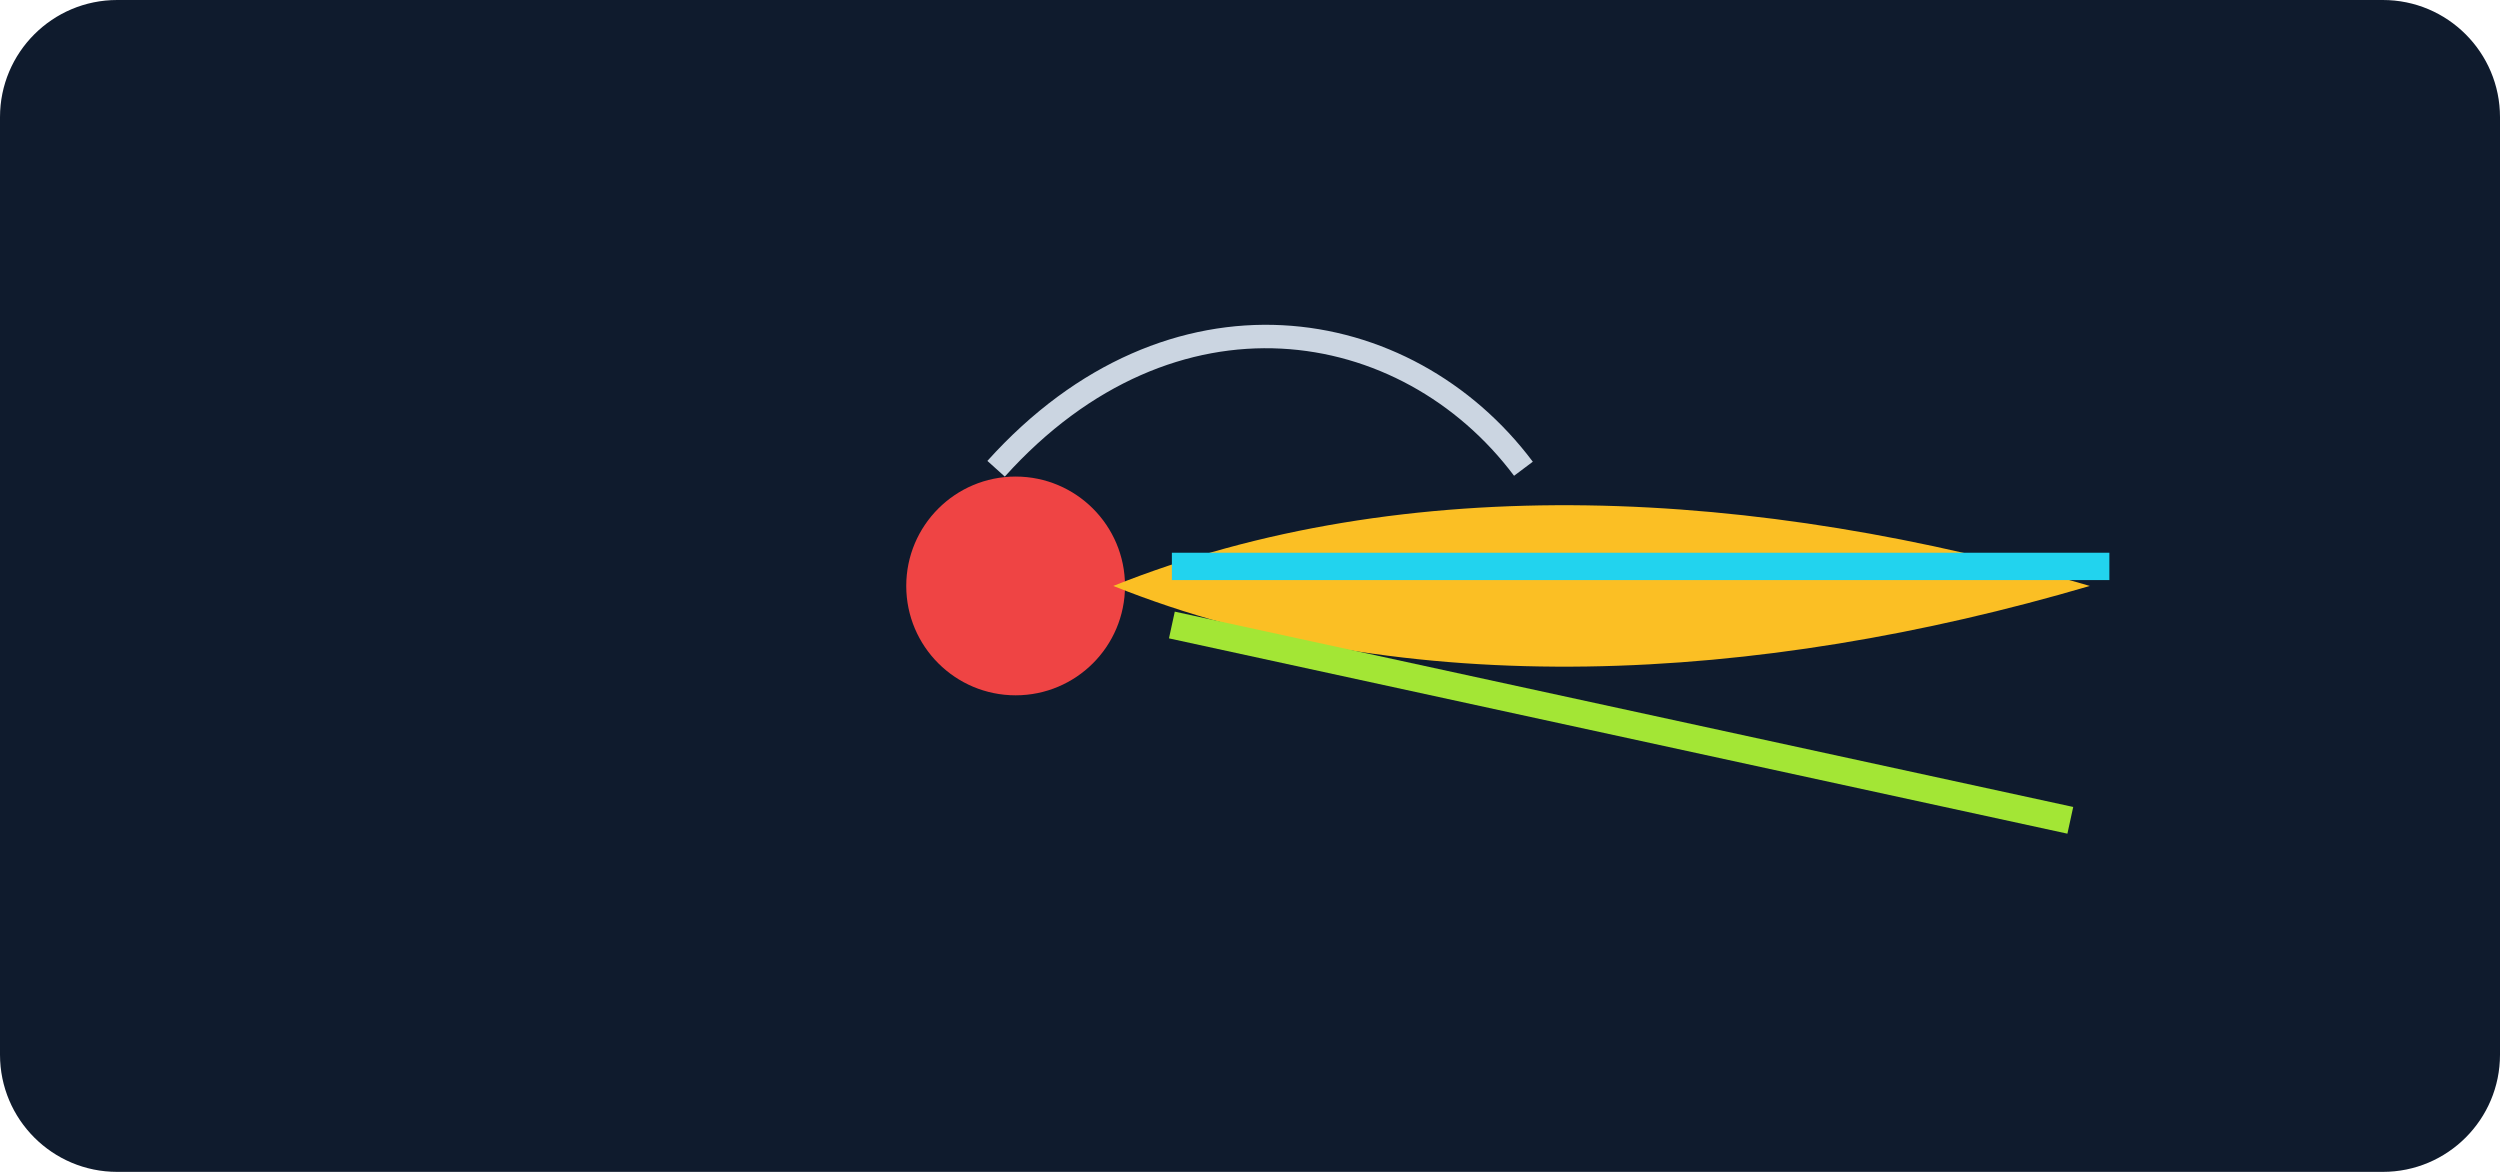
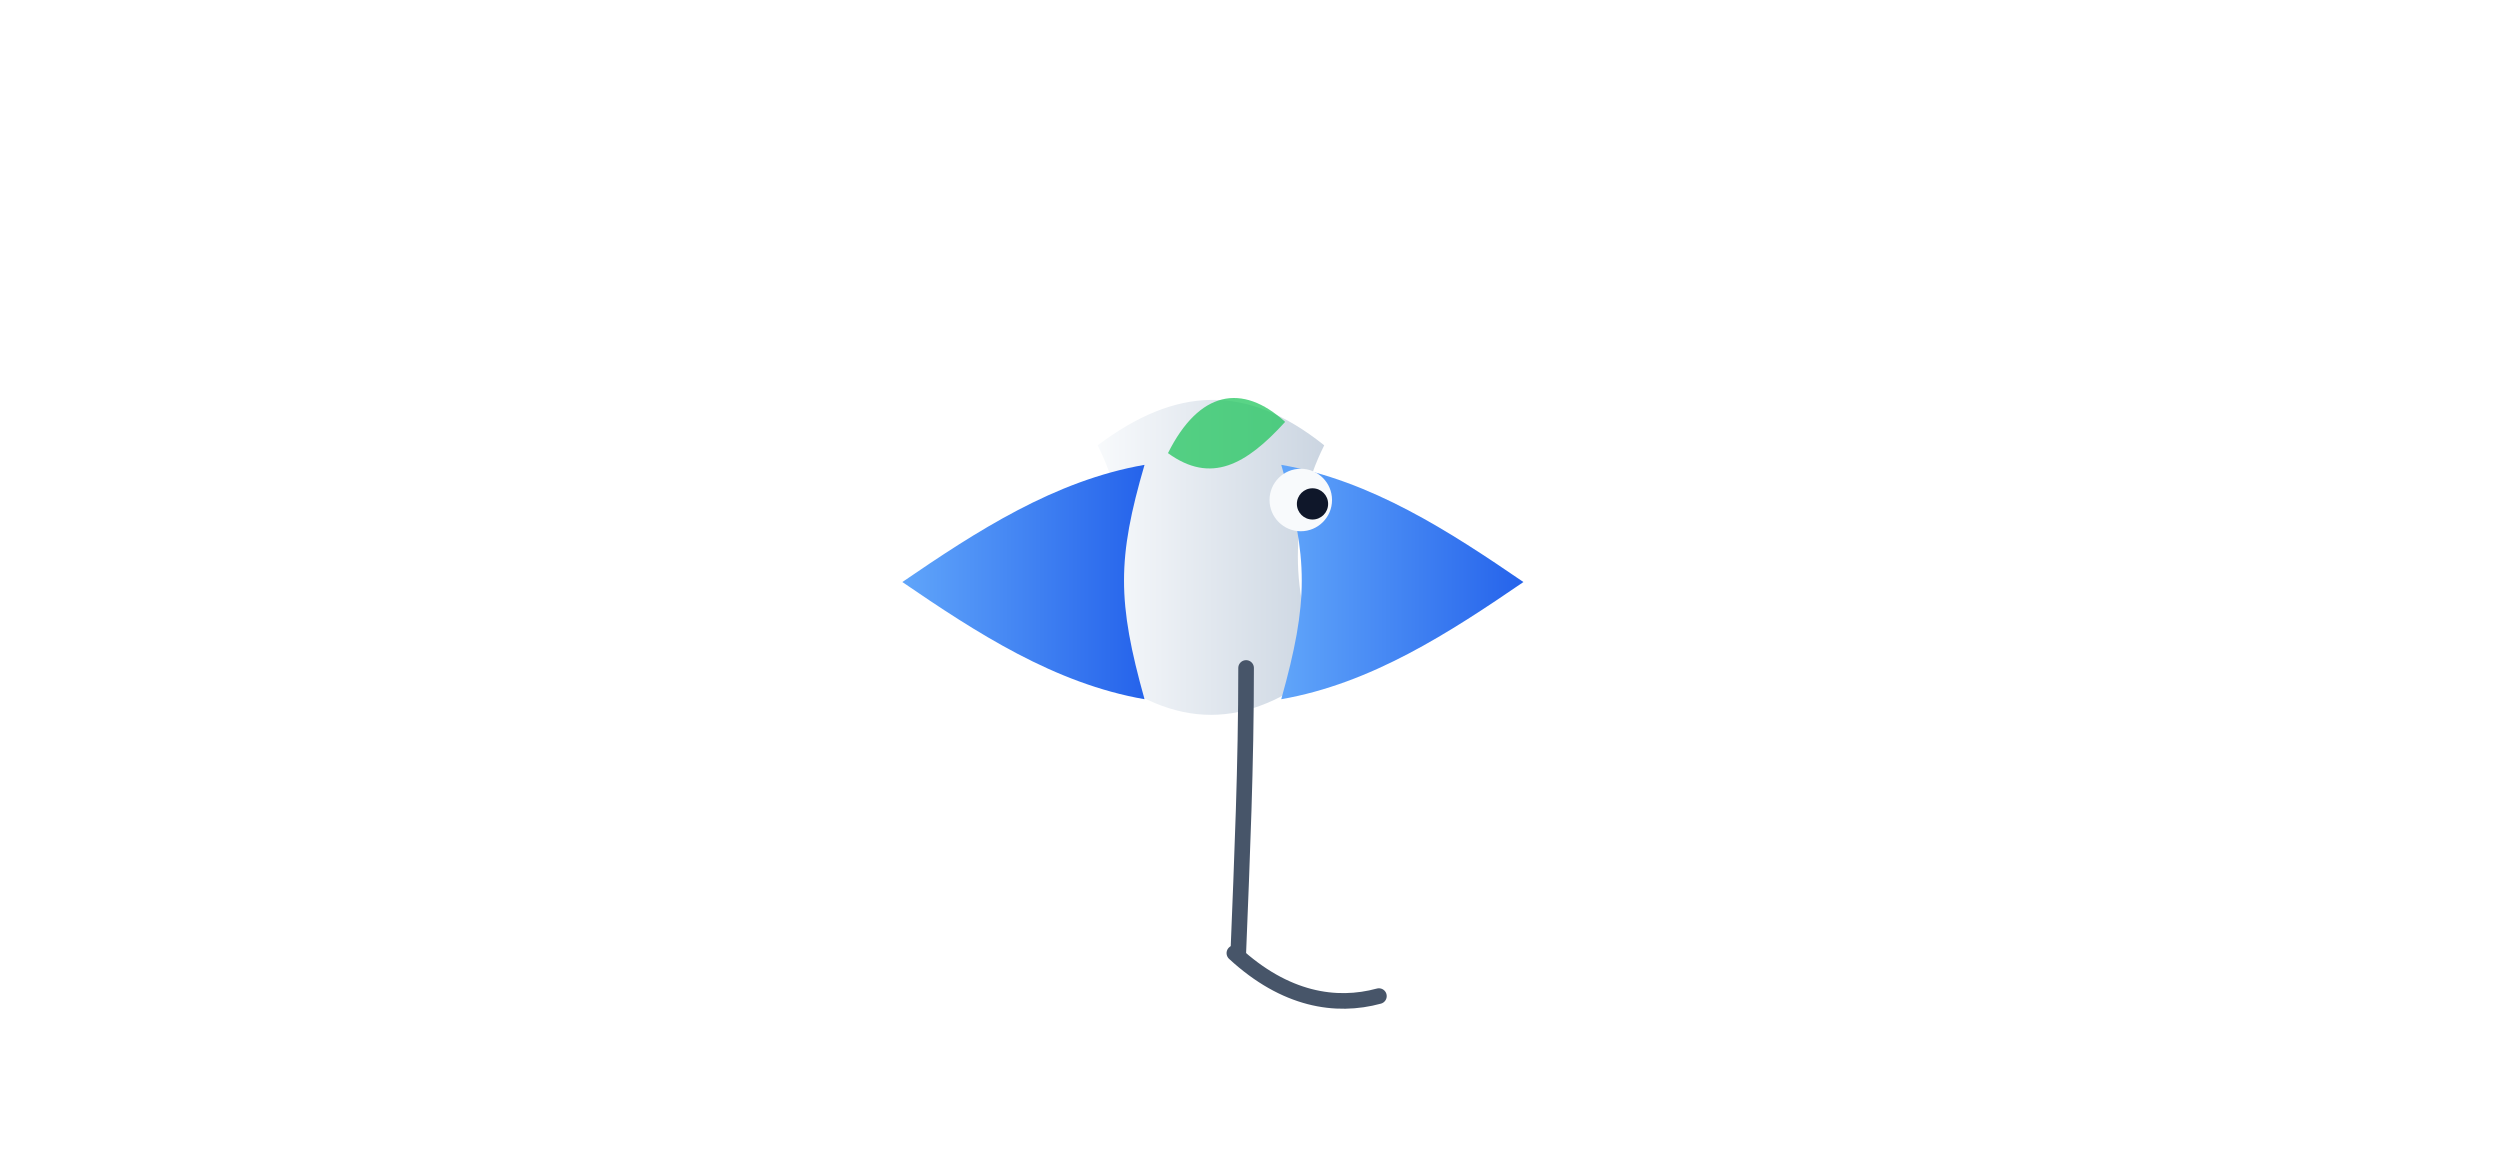
- <svg xmlns="http://www.w3.org/2000/svg" width="640" height="300" viewBox="0 0 640 300">
-   <rect width="100%" height="100%" rx="30" fill="#0f1b2d" />
-   <circle cx="260" cy="150" r="28" fill="#ef4444" />
-   <path d="M285 150 C360 120,450 125,535 150 C450 175,360 180,285 150Z" fill="#fbbf24" />
-   <path d="M300 160 L530 210" stroke="#a3e635" stroke-width="7" />
-   <path d="M300 145 L540 145" stroke="#22d3ee" stroke-width="7" />
-   <path d="M255 120 C300 70,360 80,390 120" fill="none" stroke="#cbd5e1" stroke-width="6" />
+ <svg xmlns="http://www.w3.org/2000/svg" width="640" height="300" viewBox="0 0 640 300" role="img" aria-label="Micro jig icon">
+   <defs>
+     <linearGradient id="head" x1="0" x2="1">
+       <stop offset="0%" stop-color="#f8fafc" />
+       <stop offset="100%" stop-color="#cbd5e1" />
+     </linearGradient>
+     <linearGradient id="skirt" x1="0" x2="1">
+       <stop offset="0%" stop-color="#60a5fa" />
+       <stop offset="100%" stop-color="#2563eb" />
+     </linearGradient>
+   </defs>
+   <path d="M281 114C301 99 319 98 339 114C330 132 330 153 339 171C319 187 301 187 281 171C290 153 290 132 281 114Z" fill="url(#head)" />
+   <path d="M293 119C270 123 250 136 231 149C250 162 270 175 293 179C286 154 286 143 293 119Z" fill="url(#skirt)" />
+   <path d="M328 119C351 123 371 136 390 149C371 162 351 175 328 179C335 154 335 143 328 119Z" fill="url(#skirt)" />
+   <path d="M319 171C319 196 318 219 317 244" stroke="#475569" stroke-width="4" stroke-linecap="round" fill="none" />
+   <path d="M316 244C329 256 342 258 353 255" stroke="#475569" stroke-width="4" stroke-linecap="round" fill="none" />
+   <circle cx="333" cy="128" r="8" fill="#f8fafc" />
+   <circle cx="336" cy="129" r="4" fill="#0f172a" />
+   <path d="M299 116C307 100 318 98 329 108C319 119 310 124 299 116Z" fill="#22c55e" opacity=".75" />
</svg>
